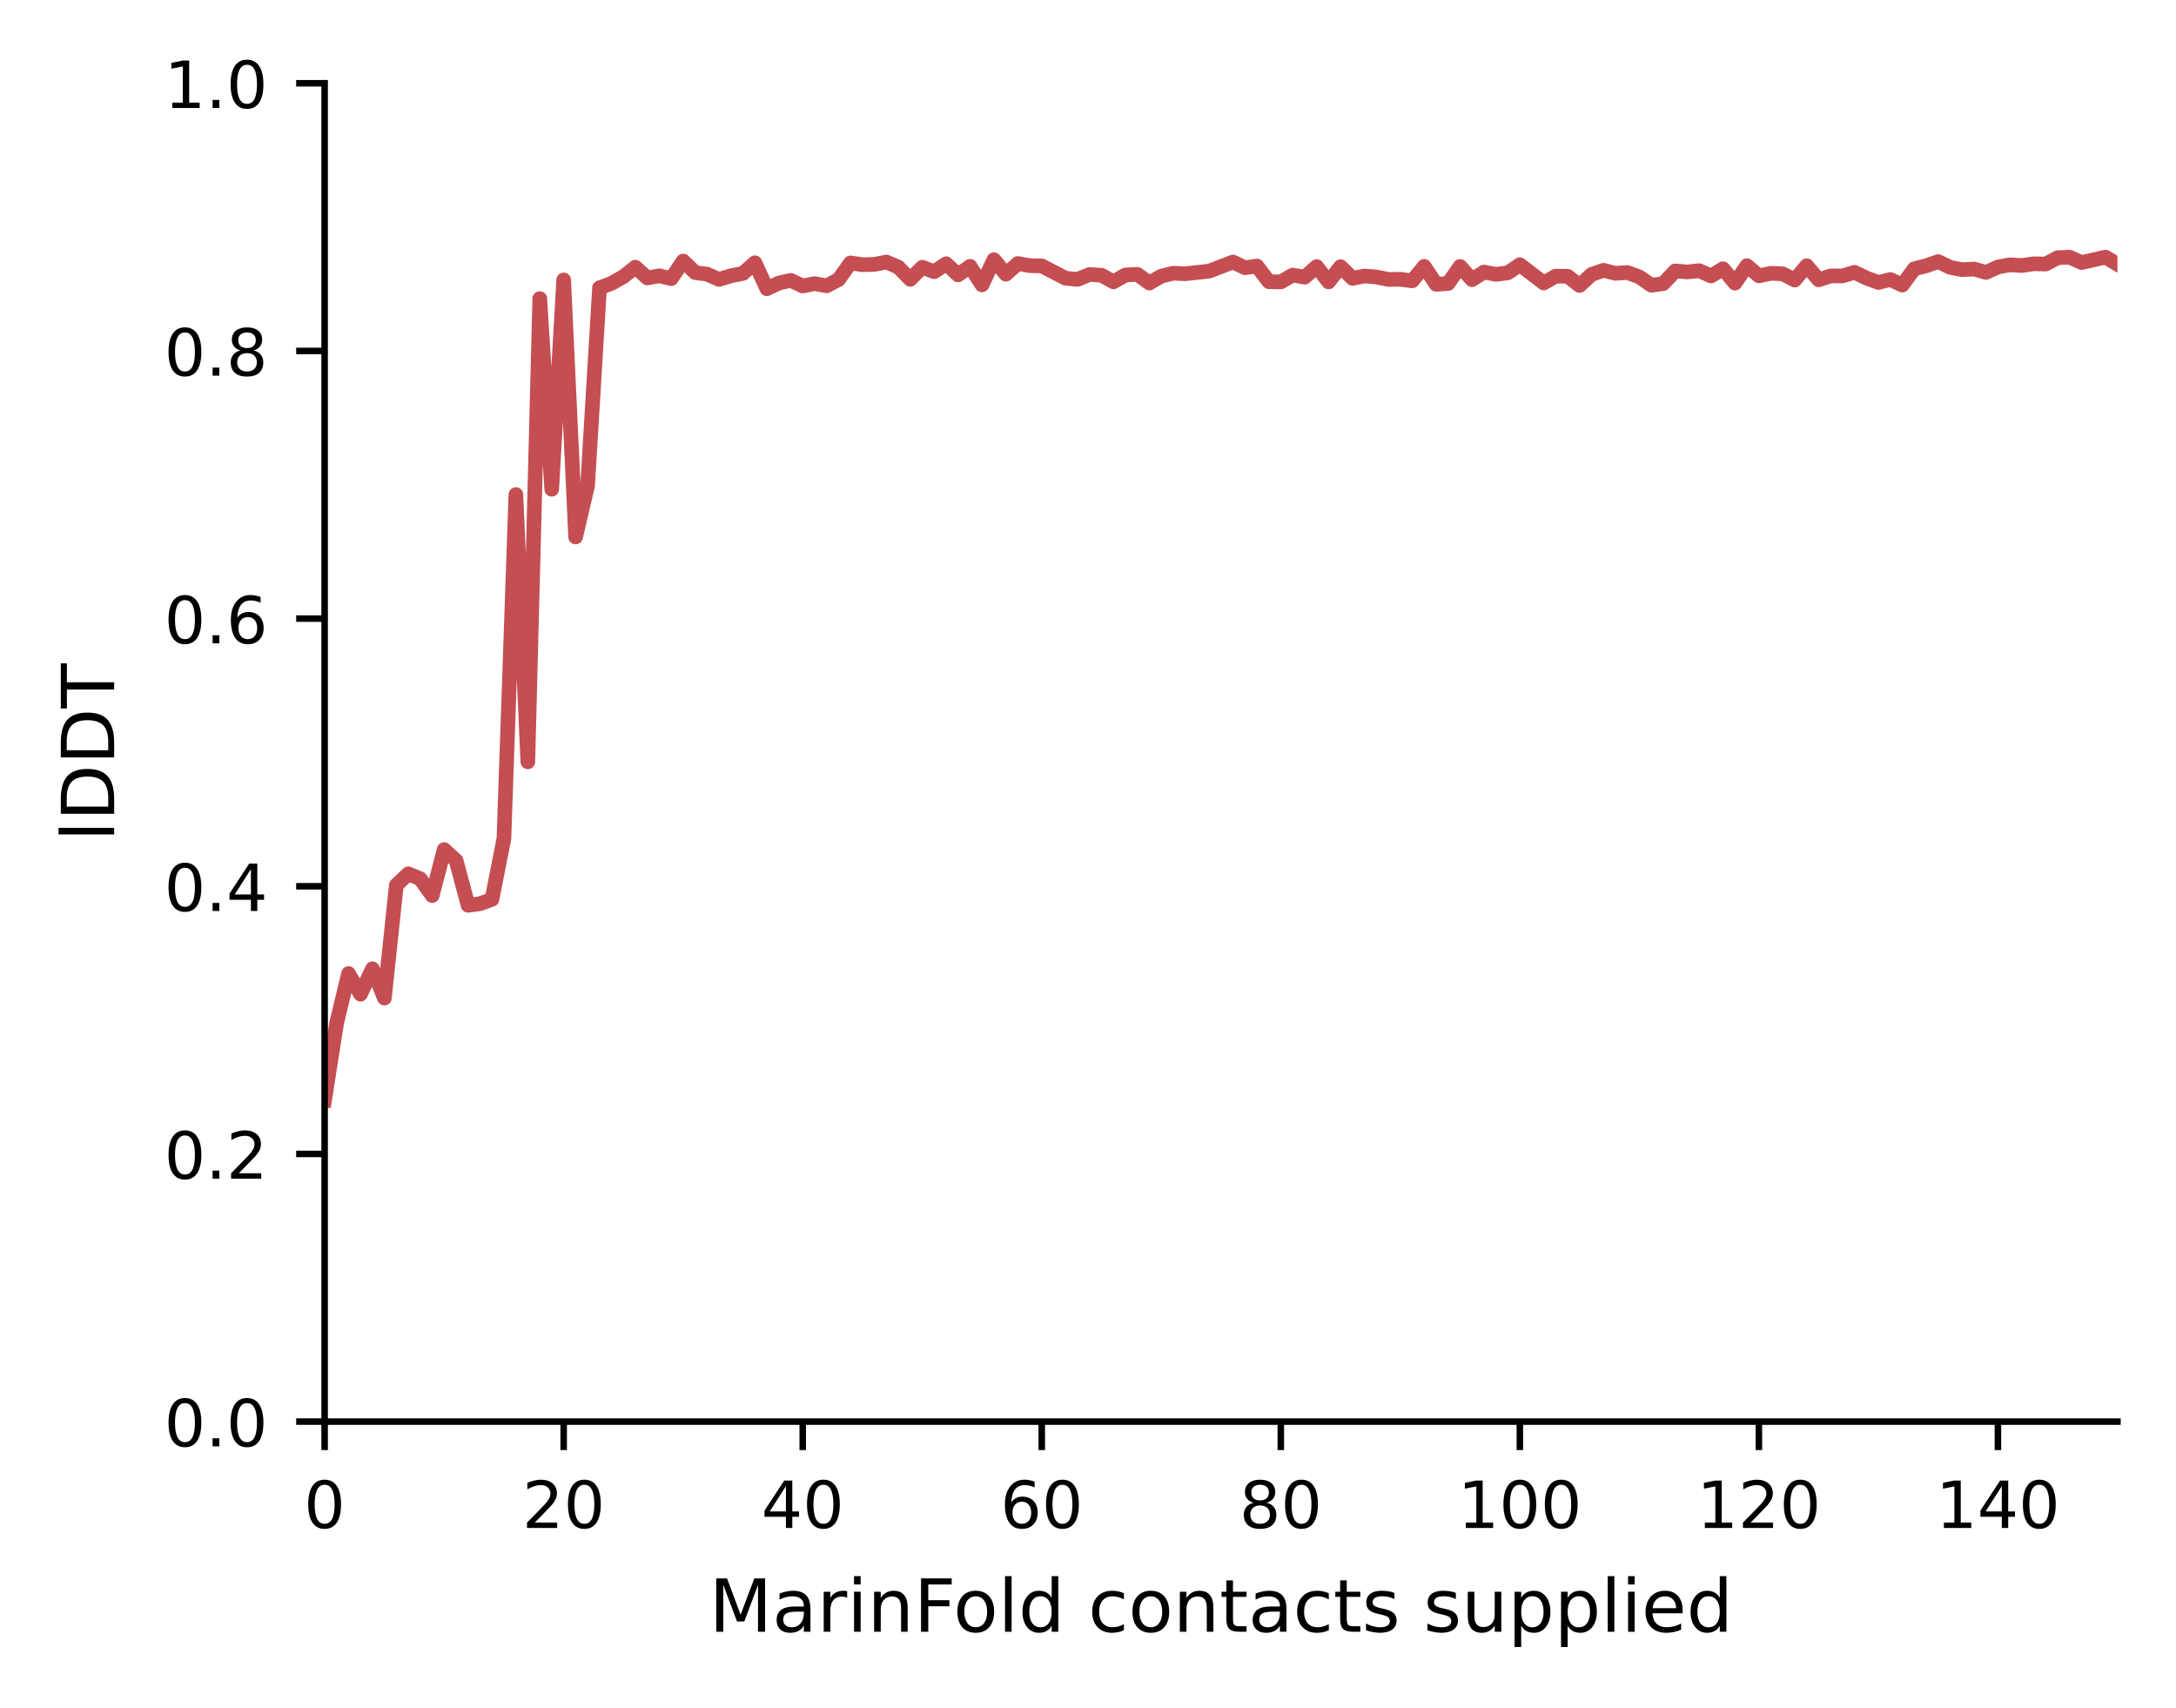
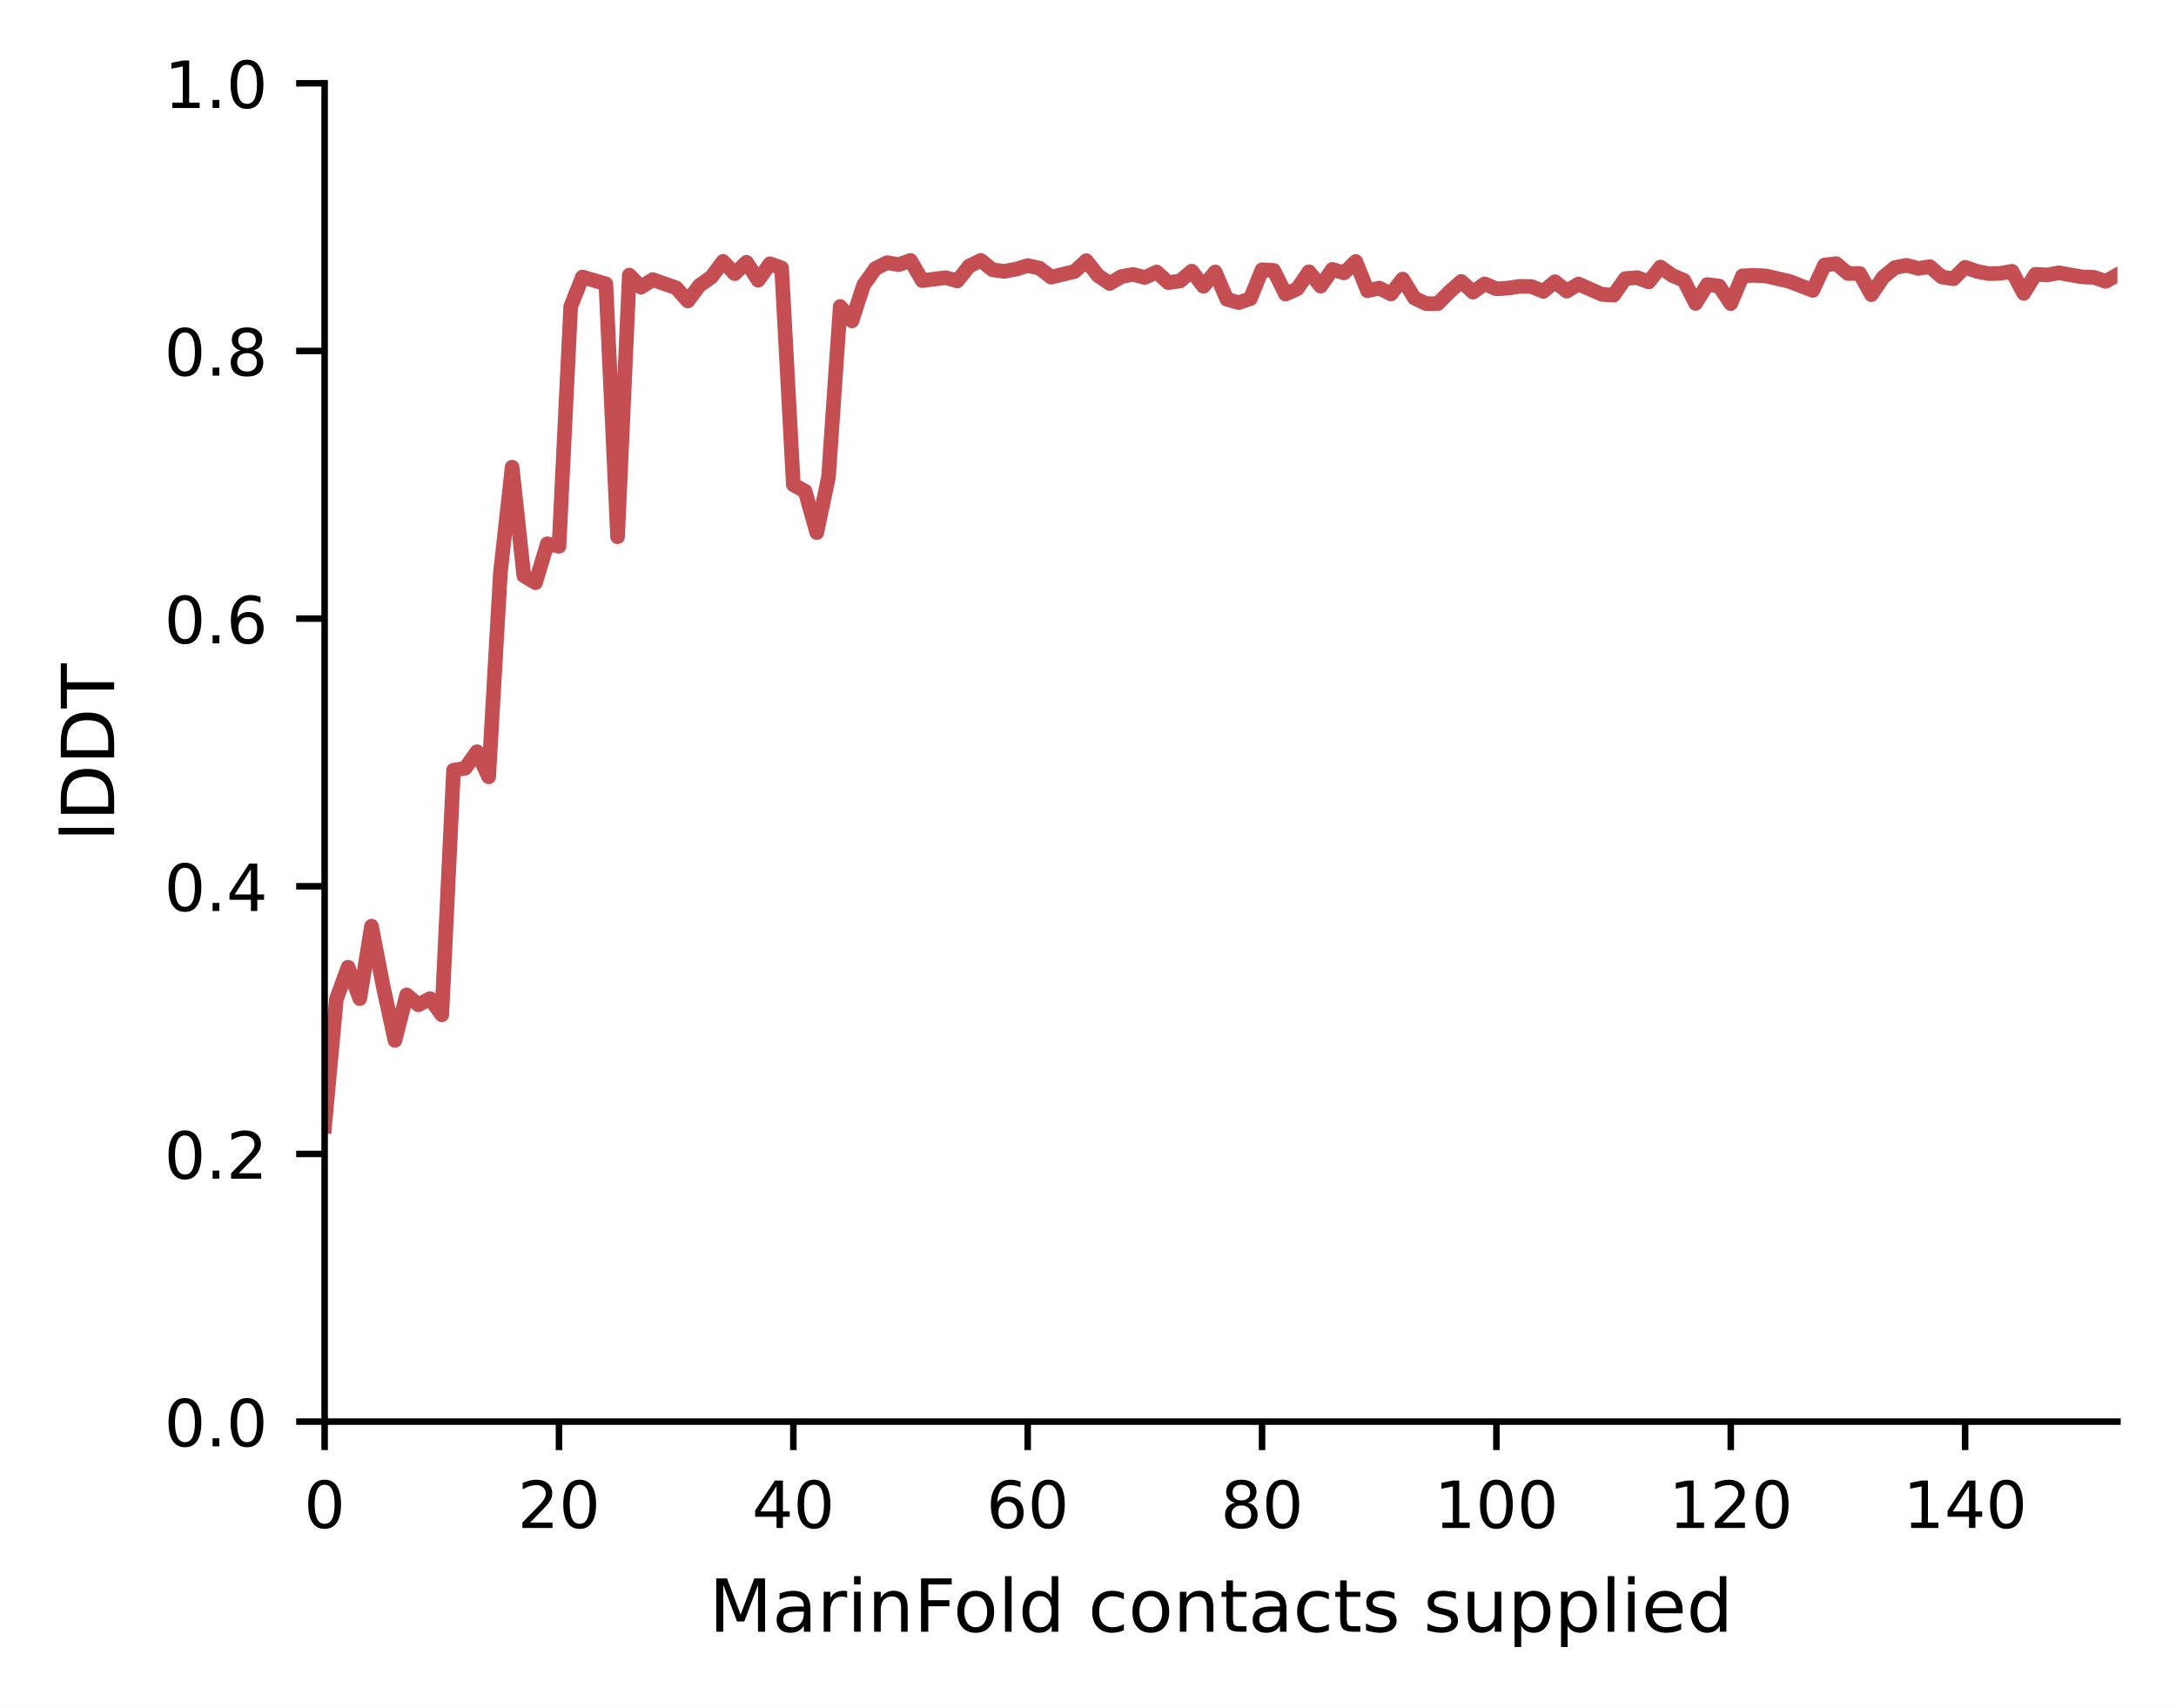
<svg xmlns="http://www.w3.org/2000/svg" xmlns:xlink="http://www.w3.org/1999/xlink" width="267.6pt" height="210pt" viewBox="0 0 267.6 210" version="1.1">
  <defs>
    <style type="text/css">*{stroke-linejoin: round; stroke-linecap: butt}</style>
  </defs>
  <g id="figure_1">
    <g id="patch_1">
      <path d="M 0 210  L 267.6 210  L 267.6 -0  L 0 -0  z " style="fill: #ffffff" />
    </g>
    <g id="axes_1">
      <g id="patch_2">
        <path d="M 39.923 174.799  L 260.4 174.799  L 260.4 10.239  L 39.923 10.239  z " style="fill: #ffffff" />
      </g>
      <g id="matplotlib.axis_1">
        <g id="xtick_1">
          <g id="line2d_1">
            <defs>
-               <path id="mbb201a50a2" d="M 0 0  L 0 3.5  " style="stroke: #000000; stroke-width: 0.8" />
+               <path id="m1c852d15f5" d="M 0 0  L 0 3.5  " style="stroke: #000000; stroke-width: 0.8" />
            </defs>
            <g>
-               <use xlink:href="#mbb201a50a2" x="39.923" y="174.799" style="stroke: #000000; stroke-width: 0.8" />
+               <use xlink:href="#m1c852d15f5" x="39.923" y="174.799" style="stroke: #000000; stroke-width: 0.8" />
            </g>
          </g>
          <g id="text_1">
            <g transform="translate(37.3782 187.8769) scale(0.08 -0.08)">
              <defs>
                <path id="DejaVuSans-13" d="M 2034 4250  Q 1547 4250 1301 3770  Q 1056 3291 1056 2328  Q 1056 1369 1301 889  Q 1547 409 2034 409  Q 2525 409 2770 889  Q 3016 1369 3016 2328  Q 3016 3291 2770 3770  Q 2525 4250 2034 4250  z M 2034 4750  Q 2819 4750 3233 4129  Q 3647 3509 3647 2328  Q 3647 1150 3233 529  Q 2819 -91 2034 -91  Q 1250 -91 836 529  Q 422 1150 422 2328  Q 422 3509 836 4129  Q 1250 4750 2034 4750  z " transform="scale(0.015625)" />
              </defs>
              <use xlink:href="#DejaVuSans-13" />
            </g>
          </g>
        </g>
        <g id="xtick_2">
          <g id="line2d_2">
            <g>
-               <use xlink:href="#mbb201a50a2" x="69.32" y="174.799" style="stroke: #000000; stroke-width: 0.8" />
+               <use xlink:href="#m1c852d15f5" x="68.744" y="174.799" style="stroke: #000000; stroke-width: 0.8" />
            </g>
          </g>
          <g id="text_2">
-             <g transform="translate(64.23005 187.8769) scale(0.08 -0.08)">
+             <g transform="translate(63.65364 187.8769) scale(0.08 -0.08)">
              <defs>
                <path id="DejaVuSans-15" d="M 1228 531  L 3431 531  L 3431 0  L 469 0  L 469 531  Q 828 903 1448 1529  Q 2069 2156 2228 2338  Q 2531 2678 2651 2914  Q 2772 3150 2772 3378  Q 2772 3750 2511 3984  Q 2250 4219 1831 4219  Q 1534 4219 1204 4116  Q 875 4013 500 3803  L 500 4441  Q 881 4594 1212 4672  Q 1544 4750 1819 4750  Q 2544 4750 2975 4387  Q 3406 4025 3406 3419  Q 3406 3131 3298 2873  Q 3191 2616 2906 2266  Q 2828 2175 2409 1742  Q 1991 1309 1228 531  z " transform="scale(0.015625)" />
              </defs>
              <use xlink:href="#DejaVuSans-15" />
              <use xlink:href="#DejaVuSans-13" transform="translate(63.625 0)" />
            </g>
          </g>
        </g>
        <g id="xtick_3">
          <g id="line2d_3">
            <g>
-               <use xlink:href="#mbb201a50a2" x="98.717" y="174.799" style="stroke: #000000; stroke-width: 0.8" />
+               <use xlink:href="#m1c852d15f5" x="97.564" y="174.799" style="stroke: #000000; stroke-width: 0.8" />
            </g>
          </g>
          <g id="text_3">
-             <g transform="translate(93.62689 187.8769) scale(0.08 -0.08)">
+             <g transform="translate(92.47407 187.8769) scale(0.08 -0.08)">
              <defs>
                <path id="DejaVuSans-17" d="M 2419 4116  L 825 1625  L 2419 1625  L 2419 4116  z M 2253 4666  L 3047 4666  L 3047 1625  L 3713 1625  L 3713 1100  L 3047 1100  L 3047 0  L 2419 0  L 2419 1100  L 313 1100  L 313 1709  L 2253 4666  z " transform="scale(0.015625)" />
              </defs>
              <use xlink:href="#DejaVuSans-17" />
              <use xlink:href="#DejaVuSans-13" transform="translate(63.625 0)" />
            </g>
          </g>
        </g>
        <g id="xtick_4">
          <g id="line2d_4">
            <g>
-               <use xlink:href="#mbb201a50a2" x="128.114" y="174.799" style="stroke: #000000; stroke-width: 0.8" />
+               <use xlink:href="#m1c852d15f5" x="126.385" y="174.799" style="stroke: #000000; stroke-width: 0.8" />
            </g>
          </g>
          <g id="text_4">
-             <g transform="translate(123.0237 187.8769) scale(0.08 -0.08)">
+             <g transform="translate(121.2945 187.8769) scale(0.08 -0.08)">
              <defs>
                <path id="DejaVuSans-19" d="M 2113 2584  Q 1688 2584 1439 2293  Q 1191 2003 1191 1497  Q 1191 994 1439 701  Q 1688 409 2113 409  Q 2538 409 2786 701  Q 3034 994 3034 1497  Q 3034 2003 2786 2293  Q 2538 2584 2113 2584  z M 3366 4563  L 3366 3988  Q 3128 4100 2886 4159  Q 2644 4219 2406 4219  Q 1781 4219 1451 3797  Q 1122 3375 1075 2522  Q 1259 2794 1537 2939  Q 1816 3084 2150 3084  Q 2853 3084 3261 2657  Q 3669 2231 3669 1497  Q 3669 778 3244 343  Q 2819 -91 2113 -91  Q 1303 -91 875 529  Q 447 1150 447 2328  Q 447 3434 972 4092  Q 1497 4750 2381 4750  Q 2619 4750 2861 4703  Q 3103 4656 3366 4563  z " transform="scale(0.015625)" />
              </defs>
              <use xlink:href="#DejaVuSans-19" />
              <use xlink:href="#DejaVuSans-13" transform="translate(63.625 0)" />
            </g>
          </g>
        </g>
        <g id="xtick_5">
          <g id="line2d_5">
            <g>
-               <use xlink:href="#mbb201a50a2" x="157.511" y="174.799" style="stroke: #000000; stroke-width: 0.8" />
+               <use xlink:href="#m1c852d15f5" x="155.205" y="174.799" style="stroke: #000000; stroke-width: 0.8" />
            </g>
          </g>
          <g id="text_5">
-             <g transform="translate(152.4206 187.8769) scale(0.08 -0.08)">
+             <g transform="translate(150.1149 187.8769) scale(0.08 -0.08)">
              <defs>
                <path id="DejaVuSans-1b" d="M 2034 2216  Q 1584 2216 1326 1975  Q 1069 1734 1069 1313  Q 1069 891 1326 650  Q 1584 409 2034 409  Q 2484 409 2743 651  Q 3003 894 3003 1313  Q 3003 1734 2745 1975  Q 2488 2216 2034 2216  z M 1403 2484  Q 997 2584 770 2862  Q 544 3141 544 3541  Q 544 4100 942 4425  Q 1341 4750 2034 4750  Q 2731 4750 3128 4425  Q 3525 4100 3525 3541  Q 3525 3141 3298 2862  Q 3072 2584 2669 2484  Q 3125 2378 3379 2068  Q 3634 1759 3634 1313  Q 3634 634 3220 271  Q 2806 -91 2034 -91  Q 1263 -91 848 271  Q 434 634 434 1313  Q 434 1759 690 2068  Q 947 2378 1403 2484  z M 1172 3481  Q 1172 3119 1398 2916  Q 1625 2713 2034 2713  Q 2441 2713 2670 2916  Q 2900 3119 2900 3481  Q 2900 3844 2670 4047  Q 2441 4250 2034 4250  Q 1625 4250 1398 4047  Q 1172 3844 1172 3481  z " transform="scale(0.015625)" />
              </defs>
              <use xlink:href="#DejaVuSans-1b" />
              <use xlink:href="#DejaVuSans-13" transform="translate(63.625 0)" />
            </g>
          </g>
        </g>
        <g id="xtick_6">
          <g id="line2d_6">
            <g>
-               <use xlink:href="#mbb201a50a2" x="186.907" y="174.799" style="stroke: #000000; stroke-width: 0.8" />
+               <use xlink:href="#m1c852d15f5" x="184.025" y="174.799" style="stroke: #000000; stroke-width: 0.8" />
            </g>
          </g>
          <g id="text_6">
-             <g transform="translate(179.2724 187.8769) scale(0.08 -0.08)">
+             <g transform="translate(176.3904 187.8769) scale(0.08 -0.08)">
              <defs>
                <path id="DejaVuSans-14" d="M 794 531  L 1825 531  L 1825 4091  L 703 3866  L 703 4441  L 1819 4666  L 2450 4666  L 2450 531  L 3481 531  L 3481 0  L 794 0  L 794 531  z " transform="scale(0.015625)" />
              </defs>
              <use xlink:href="#DejaVuSans-14" />
              <use xlink:href="#DejaVuSans-13" transform="translate(63.625 0)" />
              <use xlink:href="#DejaVuSans-13" transform="translate(127.25 0)" />
            </g>
          </g>
        </g>
        <g id="xtick_7">
          <g id="line2d_7">
            <g>
-               <use xlink:href="#mbb201a50a2" x="216.304" y="174.799" style="stroke: #000000; stroke-width: 0.8" />
+               <use xlink:href="#m1c852d15f5" x="212.846" y="174.799" style="stroke: #000000; stroke-width: 0.8" />
            </g>
          </g>
          <g id="text_7">
-             <g transform="translate(208.6693 187.8769) scale(0.08 -0.08)">
+             <g transform="translate(205.2108 187.8769) scale(0.08 -0.08)">
              <use xlink:href="#DejaVuSans-14" />
              <use xlink:href="#DejaVuSans-15" transform="translate(63.625 0)" />
              <use xlink:href="#DejaVuSans-13" transform="translate(127.25 0)" />
            </g>
          </g>
        </g>
        <g id="xtick_8">
          <g id="line2d_8">
            <g>
-               <use xlink:href="#mbb201a50a2" x="245.701" y="174.799" style="stroke: #000000; stroke-width: 0.8" />
+               <use xlink:href="#m1c852d15f5" x="241.666" y="174.799" style="stroke: #000000; stroke-width: 0.8" />
            </g>
          </g>
          <g id="text_8">
-             <g transform="translate(238.0661 187.8769) scale(0.08 -0.08)">
+             <g transform="translate(234.0312 187.8769) scale(0.08 -0.08)">
              <use xlink:href="#DejaVuSans-14" />
              <use xlink:href="#DejaVuSans-17" transform="translate(63.625 0)" />
              <use xlink:href="#DejaVuSans-13" transform="translate(127.25 0)" />
            </g>
          </g>
        </g>
        <g id="text_9">
          <g transform="translate(87.20074 200.6374) scale(0.09 -0.09)">
            <defs>
              <path id="DejaVuSans-30" d="M 628 4666  L 1569 4666  L 2759 1491  L 3956 4666  L 4897 4666  L 4897 0  L 4281 0  L 4281 4097  L 3078 897  L 2444 897  L 1241 4097  L 1241 0  L 628 0  L 628 4666  z " transform="scale(0.015625)" />
              <path id="DejaVuSans-44" d="M 2194 1759  Q 1497 1759 1228 1600  Q 959 1441 959 1056  Q 959 750 1161 570  Q 1363 391 1709 391  Q 2188 391 2477 730  Q 2766 1069 2766 1631  L 2766 1759  L 2194 1759  z M 3341 1997  L 3341 0  L 2766 0  L 2766 531  Q 2569 213 2275 61  Q 1981 -91 1556 -91  Q 1019 -91 701 211  Q 384 513 384 1019  Q 384 1609 779 1909  Q 1175 2209 1959 2209  L 2766 2209  L 2766 2266  Q 2766 2663 2505 2880  Q 2244 3097 1772 3097  Q 1472 3097 1187 3025  Q 903 2953 641 2809  L 641 3341  Q 956 3463 1253 3523  Q 1550 3584 1831 3584  Q 2591 3584 2966 3190  Q 3341 2797 3341 1997  z " transform="scale(0.015625)" />
              <path id="DejaVuSans-55" d="M 2631 2963  Q 2534 3019 2420 3045  Q 2306 3072 2169 3072  Q 1681 3072 1420 2755  Q 1159 2438 1159 1844  L 1159 0  L 581 0  L 581 3500  L 1159 3500  L 1159 2956  Q 1341 3275 1631 3429  Q 1922 3584 2338 3584  Q 2397 3584 2469 3576  Q 2541 3569 2628 3553  L 2631 2963  z " transform="scale(0.015625)" />
              <path id="DejaVuSans-4c" d="M 603 3500  L 1178 3500  L 1178 0  L 603 0  L 603 3500  z M 603 4863  L 1178 4863  L 1178 4134  L 603 4134  L 603 4863  z " transform="scale(0.015625)" />
              <path id="DejaVuSans-51" d="M 3513 2113  L 3513 0  L 2938 0  L 2938 2094  Q 2938 2591 2744 2837  Q 2550 3084 2163 3084  Q 1697 3084 1428 2787  Q 1159 2491 1159 1978  L 1159 0  L 581 0  L 581 3500  L 1159 3500  L 1159 2956  Q 1366 3272 1645 3428  Q 1925 3584 2291 3584  Q 2894 3584 3203 3211  Q 3513 2838 3513 2113  z " transform="scale(0.015625)" />
              <path id="DejaVuSans-29" d="M 628 4666  L 3309 4666  L 3309 4134  L 1259 4134  L 1259 2759  L 3109 2759  L 3109 2228  L 1259 2228  L 1259 0  L 628 0  L 628 4666  z " transform="scale(0.015625)" />
              <path id="DejaVuSans-52" d="M 1959 3097  Q 1497 3097 1228 2736  Q 959 2375 959 1747  Q 959 1119 1226 758  Q 1494 397 1959 397  Q 2419 397 2687 759  Q 2956 1122 2956 1747  Q 2956 2369 2687 2733  Q 2419 3097 1959 3097  z M 1959 3584  Q 2709 3584 3137 3096  Q 3566 2609 3566 1747  Q 3566 888 3137 398  Q 2709 -91 1959 -91  Q 1206 -91 779 398  Q 353 888 353 1747  Q 353 2609 779 3096  Q 1206 3584 1959 3584  z " transform="scale(0.015625)" />
              <path id="DejaVuSans-4f" d="M 603 4863  L 1178 4863  L 1178 0  L 603 0  L 603 4863  z " transform="scale(0.015625)" />
              <path id="DejaVuSans-47" d="M 2906 2969  L 2906 4863  L 3481 4863  L 3481 0  L 2906 0  L 2906 525  Q 2725 213 2448 61  Q 2172 -91 1784 -91  Q 1150 -91 751 415  Q 353 922 353 1747  Q 353 2572 751 3078  Q 1150 3584 1784 3584  Q 2172 3584 2448 3432  Q 2725 3281 2906 2969  z M 947 1747  Q 947 1113 1208 752  Q 1469 391 1925 391  Q 2381 391 2643 752  Q 2906 1113 2906 1747  Q 2906 2381 2643 2742  Q 2381 3103 1925 3103  Q 1469 3103 1208 2742  Q 947 2381 947 1747  z " transform="scale(0.015625)" />
              <path id="DejaVuSans-3" transform="scale(0.015625)" />
              <path id="DejaVuSans-46" d="M 3122 3366  L 3122 2828  Q 2878 2963 2633 3030  Q 2388 3097 2138 3097  Q 1578 3097 1268 2742  Q 959 2388 959 1747  Q 959 1106 1268 751  Q 1578 397 2138 397  Q 2388 397 2633 464  Q 2878 531 3122 666  L 3122 134  Q 2881 22 2623 -34  Q 2366 -91 2075 -91  Q 1284 -91 818 406  Q 353 903 353 1747  Q 353 2603 823 3093  Q 1294 3584 2113 3584  Q 2378 3584 2631 3529  Q 2884 3475 3122 3366  z " transform="scale(0.015625)" />
              <path id="DejaVuSans-57" d="M 1172 4494  L 1172 3500  L 2356 3500  L 2356 3053  L 1172 3053  L 1172 1153  Q 1172 725 1289 603  Q 1406 481 1766 481  L 2356 481  L 2356 0  L 1766 0  Q 1100 0 847 248  Q 594 497 594 1153  L 594 3053  L 172 3053  L 172 3500  L 594 3500  L 594 4494  L 1172 4494  z " transform="scale(0.015625)" />
              <path id="DejaVuSans-56" d="M 2834 3397  L 2834 2853  Q 2591 2978 2328 3040  Q 2066 3103 1784 3103  Q 1356 3103 1142 2972  Q 928 2841 928 2578  Q 928 2378 1081 2264  Q 1234 2150 1697 2047  L 1894 2003  Q 2506 1872 2764 1633  Q 3022 1394 3022 966  Q 3022 478 2636 193  Q 2250 -91 1575 -91  Q 1294 -91 989 -36  Q 684 19 347 128  L 347 722  Q 666 556 975 473  Q 1284 391 1588 391  Q 1994 391 2212 530  Q 2431 669 2431 922  Q 2431 1156 2273 1281  Q 2116 1406 1581 1522  L 1381 1569  Q 847 1681 609 1914  Q 372 2147 372 2553  Q 372 3047 722 3315  Q 1072 3584 1716 3584  Q 2034 3584 2315 3537  Q 2597 3491 2834 3397  z " transform="scale(0.015625)" />
              <path id="DejaVuSans-58" d="M 544 1381  L 544 3500  L 1119 3500  L 1119 1403  Q 1119 906 1312 657  Q 1506 409 1894 409  Q 2359 409 2629 706  Q 2900 1003 2900 1516  L 2900 3500  L 3475 3500  L 3475 0  L 2900 0  L 2900 538  Q 2691 219 2414 64  Q 2138 -91 1772 -91  Q 1169 -91 856 284  Q 544 659 544 1381  z M 1991 3584  L 1991 3584  z " transform="scale(0.015625)" />
              <path id="DejaVuSans-53" d="M 1159 525  L 1159 -1331  L 581 -1331  L 581 3500  L 1159 3500  L 1159 2969  Q 1341 3281 1617 3432  Q 1894 3584 2278 3584  Q 2916 3584 3314 3078  Q 3713 2572 3713 1747  Q 3713 922 3314 415  Q 2916 -91 2278 -91  Q 1894 -91 1617 61  Q 1341 213 1159 525  z M 3116 1747  Q 3116 2381 2855 2742  Q 2594 3103 2138 3103  Q 1681 3103 1420 2742  Q 1159 2381 1159 1747  Q 1159 1113 1420 752  Q 1681 391 2138 391  Q 2594 391 2855 752  Q 3116 1113 3116 1747  z " transform="scale(0.015625)" />
              <path id="DejaVuSans-48" d="M 3597 1894  L 3597 1613  L 953 1613  Q 991 1019 1311 708  Q 1631 397 2203 397  Q 2534 397 2845 478  Q 3156 559 3463 722  L 3463 178  Q 3153 47 2828 -22  Q 2503 -91 2169 -91  Q 1331 -91 842 396  Q 353 884 353 1716  Q 353 2575 817 3079  Q 1281 3584 2069 3584  Q 2775 3584 3186 3129  Q 3597 2675 3597 1894  z M 3022 2063  Q 3016 2534 2758 2815  Q 2500 3097 2075 3097  Q 1594 3097 1305 2825  Q 1016 2553 972 2059  L 3022 2063  z " transform="scale(0.015625)" />
            </defs>
            <use xlink:href="#DejaVuSans-30" />
            <use xlink:href="#DejaVuSans-44" transform="translate(86.28125 0)" />
            <use xlink:href="#DejaVuSans-55" transform="translate(147.5625 0)" />
            <use xlink:href="#DejaVuSans-4c" transform="translate(188.6719 0)" />
            <use xlink:href="#DejaVuSans-51" transform="translate(216.4531 0)" />
            <use xlink:href="#DejaVuSans-29" transform="translate(279.8281 0)" />
            <use xlink:href="#DejaVuSans-52" transform="translate(333.7812 0)" />
            <use xlink:href="#DejaVuSans-4f" transform="translate(394.9688 0)" />
            <use xlink:href="#DejaVuSans-47" transform="translate(422.75 0)" />
            <use xlink:href="#DejaVuSans-3" transform="translate(486.2344 0)" />
            <use xlink:href="#DejaVuSans-46" transform="translate(518.0156 0)" />
            <use xlink:href="#DejaVuSans-52" transform="translate(573 0)" />
            <use xlink:href="#DejaVuSans-51" transform="translate(634.1875 0)" />
            <use xlink:href="#DejaVuSans-57" transform="translate(697.5625 0)" />
            <use xlink:href="#DejaVuSans-44" transform="translate(736.7656 0)" />
            <use xlink:href="#DejaVuSans-46" transform="translate(798.0469 0)" />
            <use xlink:href="#DejaVuSans-57" transform="translate(853.0312 0)" />
            <use xlink:href="#DejaVuSans-56" transform="translate(892.2344 0)" />
            <use xlink:href="#DejaVuSans-3" transform="translate(944.3281 0)" />
            <use xlink:href="#DejaVuSans-56" transform="translate(976.1094 0)" />
            <use xlink:href="#DejaVuSans-58" transform="translate(1028.203 0)" />
            <use xlink:href="#DejaVuSans-53" transform="translate(1091.578 0)" />
            <use xlink:href="#DejaVuSans-53" transform="translate(1155.062 0)" />
            <use xlink:href="#DejaVuSans-4f" transform="translate(1218.547 0)" />
            <use xlink:href="#DejaVuSans-4c" transform="translate(1246.328 0)" />
            <use xlink:href="#DejaVuSans-48" transform="translate(1274.109 0)" />
            <use xlink:href="#DejaVuSans-47" transform="translate(1335.641 0)" />
          </g>
        </g>
      </g>
      <g id="matplotlib.axis_2">
        <g id="ytick_1">
          <g id="line2d_9">
            <defs>
-               <path id="m3c5a66a740" d="M 0 0  L -3.5 0  " style="stroke: #000000; stroke-width: 0.8" />
+               <path id="m81162fc8af" d="M 0 0  L -3.5 0  " style="stroke: #000000; stroke-width: 0.8" />
            </defs>
            <g>
-               <use xlink:href="#m3c5a66a740" x="39.923" y="174.799" style="stroke: #000000; stroke-width: 0.8" />
+               <use xlink:href="#m81162fc8af" x="39.923" y="174.799" style="stroke: #000000; stroke-width: 0.8" />
            </g>
          </g>
          <g id="text_10">
            <g transform="translate(20.2007 177.8379) scale(0.08 -0.08)">
              <defs>
                <path id="DejaVuSans-11" d="M 684 794  L 1344 794  L 1344 0  L 684 0  L 684 794  z " transform="scale(0.015625)" />
              </defs>
              <use xlink:href="#DejaVuSans-13" />
              <use xlink:href="#DejaVuSans-11" transform="translate(63.625 0)" />
              <use xlink:href="#DejaVuSans-13" transform="translate(95.40625 0)" />
            </g>
          </g>
        </g>
        <g id="ytick_2">
          <g id="line2d_10">
            <g>
-               <use xlink:href="#m3c5a66a740" x="39.923" y="141.887" style="stroke: #000000; stroke-width: 0.8" />
+               <use xlink:href="#m81162fc8af" x="39.923" y="141.887" style="stroke: #000000; stroke-width: 0.8" />
            </g>
          </g>
          <g id="text_11">
            <g transform="translate(20.2007 144.9259) scale(0.08 -0.08)">
              <use xlink:href="#DejaVuSans-13" />
              <use xlink:href="#DejaVuSans-11" transform="translate(63.625 0)" />
              <use xlink:href="#DejaVuSans-15" transform="translate(95.40625 0)" />
            </g>
          </g>
        </g>
        <g id="ytick_3">
          <g id="line2d_11">
            <g>
-               <use xlink:href="#m3c5a66a740" x="39.923" y="108.975" style="stroke: #000000; stroke-width: 0.8" />
+               <use xlink:href="#m81162fc8af" x="39.923" y="108.975" style="stroke: #000000; stroke-width: 0.8" />
            </g>
          </g>
          <g id="text_12">
            <g transform="translate(20.2007 112.014) scale(0.08 -0.08)">
              <use xlink:href="#DejaVuSans-13" />
              <use xlink:href="#DejaVuSans-11" transform="translate(63.625 0)" />
              <use xlink:href="#DejaVuSans-17" transform="translate(95.40625 0)" />
            </g>
          </g>
        </g>
        <g id="ytick_4">
          <g id="line2d_12">
            <g>
-               <use xlink:href="#m3c5a66a740" x="39.923" y="76.063" style="stroke: #000000; stroke-width: 0.8" />
+               <use xlink:href="#m81162fc8af" x="39.923" y="76.063" style="stroke: #000000; stroke-width: 0.8" />
            </g>
          </g>
          <g id="text_13">
            <g transform="translate(20.2007 79.10203) scale(0.08 -0.08)">
              <use xlink:href="#DejaVuSans-13" />
              <use xlink:href="#DejaVuSans-11" transform="translate(63.625 0)" />
              <use xlink:href="#DejaVuSans-19" transform="translate(95.40625 0)" />
            </g>
          </g>
        </g>
        <g id="ytick_5">
          <g id="line2d_13">
            <g>
-               <use xlink:href="#m3c5a66a740" x="39.923" y="43.151" style="stroke: #000000; stroke-width: 0.8" />
+               <use xlink:href="#m81162fc8af" x="39.923" y="43.151" style="stroke: #000000; stroke-width: 0.8" />
            </g>
          </g>
          <g id="text_14">
            <g transform="translate(20.2007 46.19008) scale(0.08 -0.08)">
              <use xlink:href="#DejaVuSans-13" />
              <use xlink:href="#DejaVuSans-11" transform="translate(63.625 0)" />
              <use xlink:href="#DejaVuSans-1b" transform="translate(95.40625 0)" />
            </g>
          </g>
        </g>
        <g id="ytick_6">
          <g id="line2d_14">
            <g>
-               <use xlink:href="#m3c5a66a740" x="39.923" y="10.239" style="stroke: #000000; stroke-width: 0.8" />
+               <use xlink:href="#m81162fc8af" x="39.923" y="10.239" style="stroke: #000000; stroke-width: 0.8" />
            </g>
          </g>
          <g id="text_15">
            <g transform="translate(20.2007 13.27812) scale(0.08 -0.08)">
              <use xlink:href="#DejaVuSans-14" />
              <use xlink:href="#DejaVuSans-11" transform="translate(63.625 0)" />
              <use xlink:href="#DejaVuSans-13" transform="translate(95.40625 0)" />
            </g>
          </g>
        </g>
        <g id="text_16">
          <g transform="translate(14.03859 103.4476) rotate(-90) scale(0.09 -0.09)">
            <defs>
              <path id="DejaVuSans-27" d="M 1259 4147  L 1259 519  L 2022 519  Q 2988 519 3436 956  Q 3884 1394 3884 2338  Q 3884 3275 3436 3711  Q 2988 4147 2022 4147  L 1259 4147  z M 628 4666  L 1925 4666  Q 3281 4666 3915 4102  Q 4550 3538 4550 2338  Q 4550 1131 3912 565  Q 3275 0 1925 0  L 628 0  L 628 4666  z " transform="scale(0.015625)" />
              <path id="DejaVuSans-37" d="M -19 4666  L 3928 4666  L 3928 4134  L 2272 4134  L 2272 0  L 1638 0  L 1638 4134  L -19 4134  L -19 4666  z " transform="scale(0.015625)" />
            </defs>
            <use xlink:href="#DejaVuSans-4f" />
            <use xlink:href="#DejaVuSans-27" transform="translate(27.78125 0)" />
            <use xlink:href="#DejaVuSans-27" transform="translate(104.7812 0)" />
            <use xlink:href="#DejaVuSans-37" transform="translate(181.7812 0)" />
          </g>
        </g>
      </g>
      <g id="line2d_15">
-         <path d="M 39.923 135.232  L 41.393 125.824  L 42.863 119.705  L 44.333 122.243  L 45.803 119.12  L 47.272 122.72  L 48.742 108.834  L 50.212 107.439  L 51.682 108.055  L 53.152 110.115  L 54.622 104.466  L 56.091 105.815  L 57.561 111.315  L 59.031 111.118  L 60.501 110.583  L 61.971 103.109  L 63.441 60.81  L 64.911 93.671  L 66.38 36.714  L 67.85 60.155  L 69.32 34.42  L 70.79 66.025  L 72.26 59.72  L 73.73 35.388  L 75.199 34.842  L 76.669 34.014  L 78.139 32.851  L 79.609 34.175  L 81.079 33.914  L 82.549 34.261  L 84.018 32.094  L 85.488 33.514  L 86.958 33.71  L 88.428 34.358  L 89.898 33.907  L 91.368 33.62  L 92.838 32.309  L 94.307 35.503  L 95.777 34.803  L 97.247 34.479  L 98.717 35.163  L 100.187 34.877  L 101.657 35.144  L 103.126 34.372  L 104.596 32.325  L 106.066 32.548  L 107.536 32.509  L 109.006 32.218  L 110.476 32.85  L 111.945 34.348  L 113.415 32.857  L 114.885 33.41  L 116.355 32.429  L 117.825 33.798  L 119.295 32.749  L 120.765 35.028  L 122.234 31.929  L 123.704 33.717  L 125.174 32.4  L 126.644 32.667  L 128.114 32.695  L 131.053 34.215  L 132.523 34.351  L 133.993 33.75  L 135.463 33.841  L 136.933 34.654  L 138.403 33.81  L 139.872 33.733  L 141.342 34.804  L 142.812 33.952  L 144.282 33.593  L 145.752 33.659  L 148.692 33.341  L 151.631 32.215  L 153.101 32.923  L 154.571 32.705  L 156.041 34.638  L 157.511 34.66  L 158.98 33.821  L 160.45 34.081  L 161.92 32.779  L 163.39 34.66  L 164.86 32.795  L 166.33 34.227  L 167.799 33.937  L 169.269 34.057  L 170.739 34.358  L 172.209 34.339  L 173.679 34.535  L 175.149 32.752  L 176.619 34.96  L 178.088 34.859  L 179.558 32.758  L 181.028 34.388  L 182.498 33.452  L 183.968 33.738  L 185.438 33.542  L 186.907 32.548  L 189.847 34.796  L 191.317 33.955  L 192.787 33.97  L 194.257 35.1  L 195.726 33.743  L 197.196 33.236  L 198.666 33.607  L 200.136 33.509  L 201.606 34.05  L 203.076 35.076  L 204.546 34.871  L 206.015 33.313  L 207.485 33.439  L 208.955 33.279  L 210.425 33.933  L 211.895 33.042  L 213.365 34.816  L 214.834 32.666  L 216.304 33.922  L 217.774 33.604  L 219.244 33.671  L 220.714 34.438  L 222.184 32.671  L 223.653 34.405  L 225.123 33.926  L 226.593 33.927  L 228.063 33.483  L 229.533 34.189  L 231.003 34.729  L 232.473 34.368  L 233.942 35.055  L 235.412 33.047  L 236.882 32.681  L 238.352 32.161  L 239.822 32.872  L 241.292 33.155  L 242.761 33.081  L 244.231 33.496  L 245.701 32.834  L 247.171 32.557  L 248.641 32.647  L 250.111 32.433  L 251.58 32.462  L 253.05 31.689  L 254.52 31.623  L 255.99 32.285  L 258.93 31.618  L 260.4 32.489  L 260.4 32.489  " clip-path="url(#paa5dcbdcd9)" style="fill: none; stroke: #c44e52; stroke-width: 1.8; stroke-linecap: square" />
+         <path d="M 39.923 138.455  L 41.364 122.868  L 42.805 118.925  L 44.246 122.785  L 45.687 113.878  L 47.128 121.323  L 48.569 127.929  L 50.01 122.325  L 51.451 123.554  L 52.892 122.785  L 54.333 124.782  L 55.774 94.7  L 57.215 94.456  L 58.656 92.433  L 60.098 95.517  L 61.539 70.427  L 62.98 57.437  L 64.421 70.793  L 65.862 71.653  L 67.303 66.861  L 68.744 67.166  L 70.185 37.697  L 71.626 34.059  L 74.508 34.898  L 75.949 65.998  L 77.39 33.826  L 78.831 35.31  L 80.272 34.378  L 83.154 35.395  L 84.595 37.004  L 86.036 35.082  L 87.477 34.074  L 88.918 32.141  L 90.359 33.658  L 91.8 32.248  L 93.241 34.461  L 94.682 32.43  L 96.123 32.948  L 97.564 59.609  L 99.005 60.391  L 100.446 65.497  L 101.887 58.673  L 103.328 37.69  L 104.769 39.455  L 106.21 35.042  L 107.651 33.022  L 109.092 32.296  L 110.533 32.54  L 111.974 32.023  L 113.415 34.504  L 116.297 34.14  L 117.738 34.543  L 119.179 32.717  L 120.62 32.018  L 122.061 33.176  L 123.502 33.365  L 124.943 33.095  L 126.385 32.656  L 127.826 32.968  L 129.267 34.079  L 132.149 33.381  L 133.59 32.051  L 135.031 33.876  L 136.472 34.855  L 137.913 34.002  L 139.354 33.741  L 140.795 34.118  L 142.236 33.441  L 143.677 34.751  L 145.118 34.549  L 146.559 33.339  L 148 35.207  L 149.441 33.443  L 150.882 36.797  L 152.323 37.214  L 153.764 36.725  L 155.205 33.171  L 156.646 33.257  L 158.087 36.162  L 159.528 35.515  L 160.969 33.415  L 162.41 35.183  L 163.851 33.124  L 165.292 33.549  L 166.733 32.153  L 168.174 35.753  L 169.615 35.42  L 171.056 36.147  L 172.497 34.315  L 173.938 36.645  L 175.379 37.341  L 176.82 37.329  L 178.261 35.878  L 179.702 34.606  L 181.143 35.92  L 182.584 34.905  L 184.025 35.514  L 185.466 35.421  L 186.907 35.206  L 188.348 35.233  L 189.789 35.828  L 191.23 34.636  L 192.672 35.798  L 194.113 34.918  L 196.995 36.194  L 198.436 36.298  L 199.877 34.255  L 201.318 34.132  L 202.759 34.668  L 204.2 32.836  L 205.641 33.863  L 207.082 34.47  L 208.523 37.308  L 209.964 34.985  L 211.405 35.173  L 212.846 37.327  L 214.287 33.922  L 215.728 33.855  L 217.169 33.929  L 220.051 34.596  L 222.933 35.703  L 224.374 32.588  L 225.815 32.419  L 227.256 33.628  L 228.697 33.625  L 230.138 36.232  L 231.579 34.097  L 233.02 32.904  L 234.461 32.62  L 235.902 33.006  L 237.343 32.787  L 238.784 34.049  L 240.225 34.281  L 241.666 32.864  L 243.107 33.358  L 244.548 33.644  L 245.989 33.611  L 247.43 33.357  L 248.871 36.072  L 250.312 33.73  L 251.753 33.808  L 253.194 33.542  L 256.076 34.052  L 257.517 34.1  L 258.958 34.599  L 260.4 33.792  L 260.4 33.792  " clip-path="url(#p2bf606f726)" style="fill: none; stroke: #c44e52; stroke-width: 1.8; stroke-linecap: square" />
      </g>
      <g id="patch_3">
        <path d="M 39.923 174.799  L 39.923 10.239  " style="fill: none; stroke: #000000; stroke-width: 0.8; stroke-linejoin: miter; stroke-linecap: square" />
      </g>
      <g id="patch_4">
        <path d="M 39.923 174.799  L 260.4 174.799  " style="fill: none; stroke: #000000; stroke-width: 0.8; stroke-linejoin: miter; stroke-linecap: square" />
      </g>
    </g>
  </g>
  <defs>
-     <clipPath id="paa5dcbdcd9">
+     <clipPath id="p2bf606f726">
      <rect x="39.923" y="10.239" width="220.476" height="164.56" />
    </clipPath>
  </defs>
</svg>
